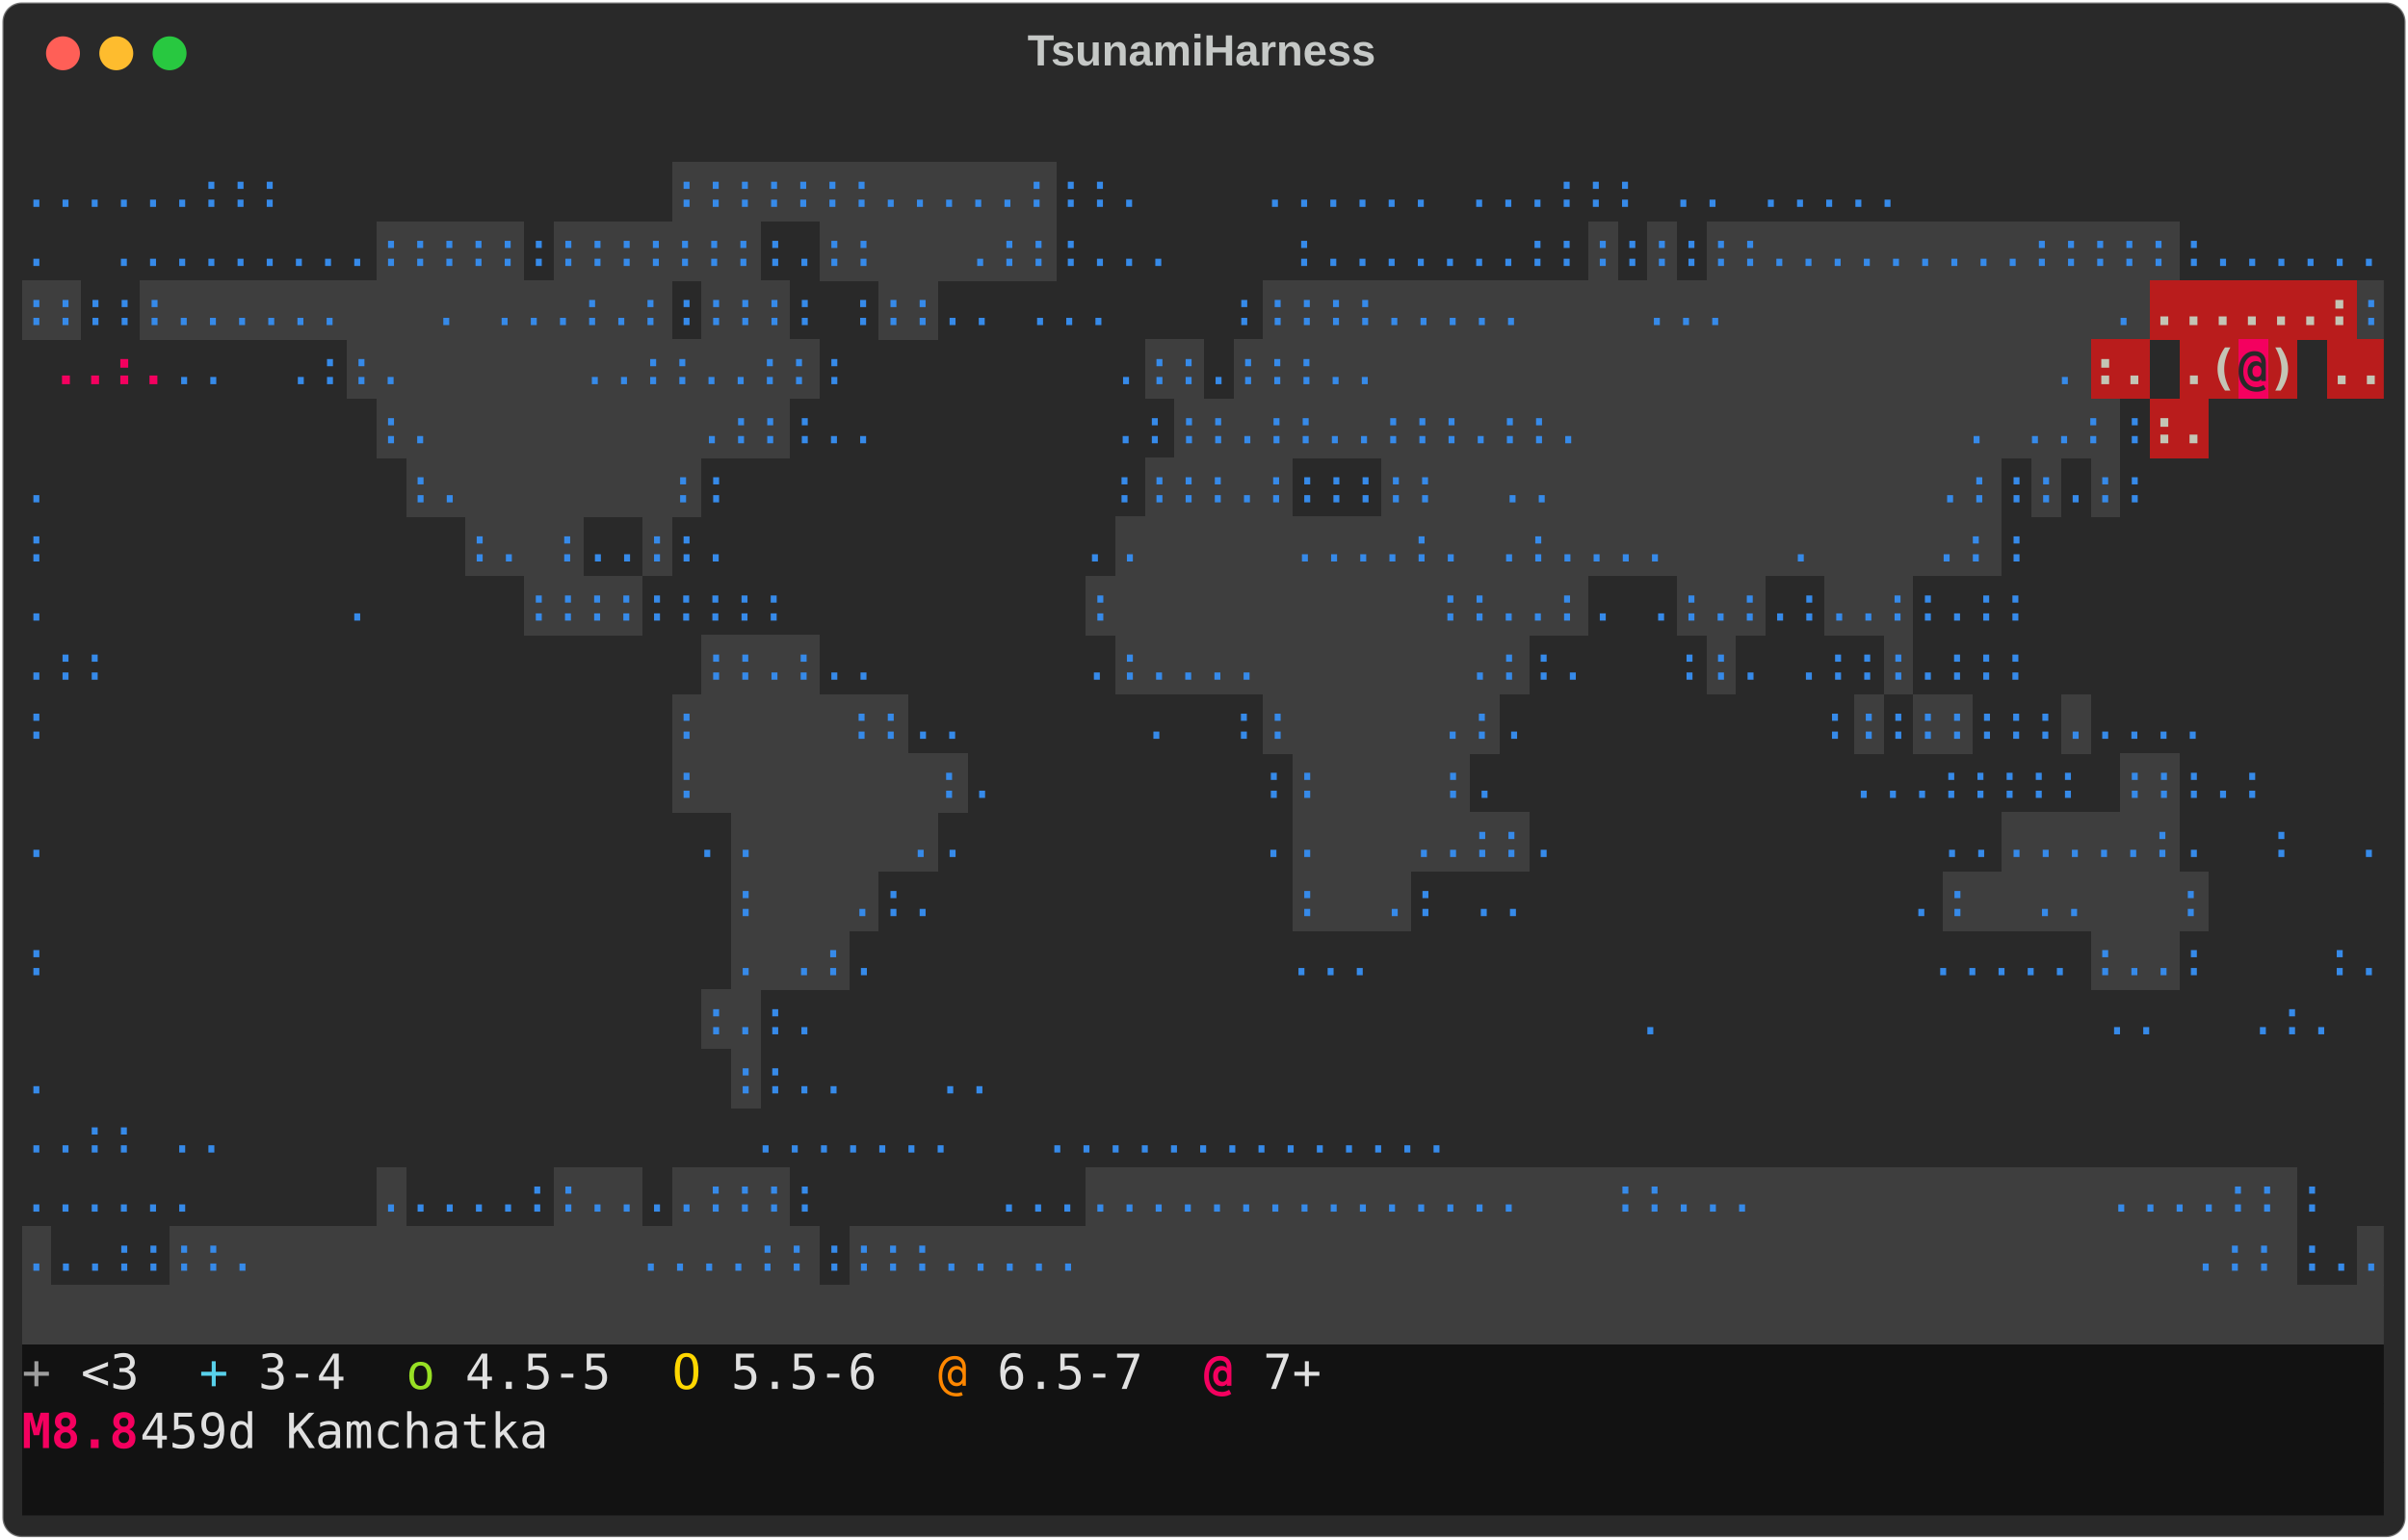
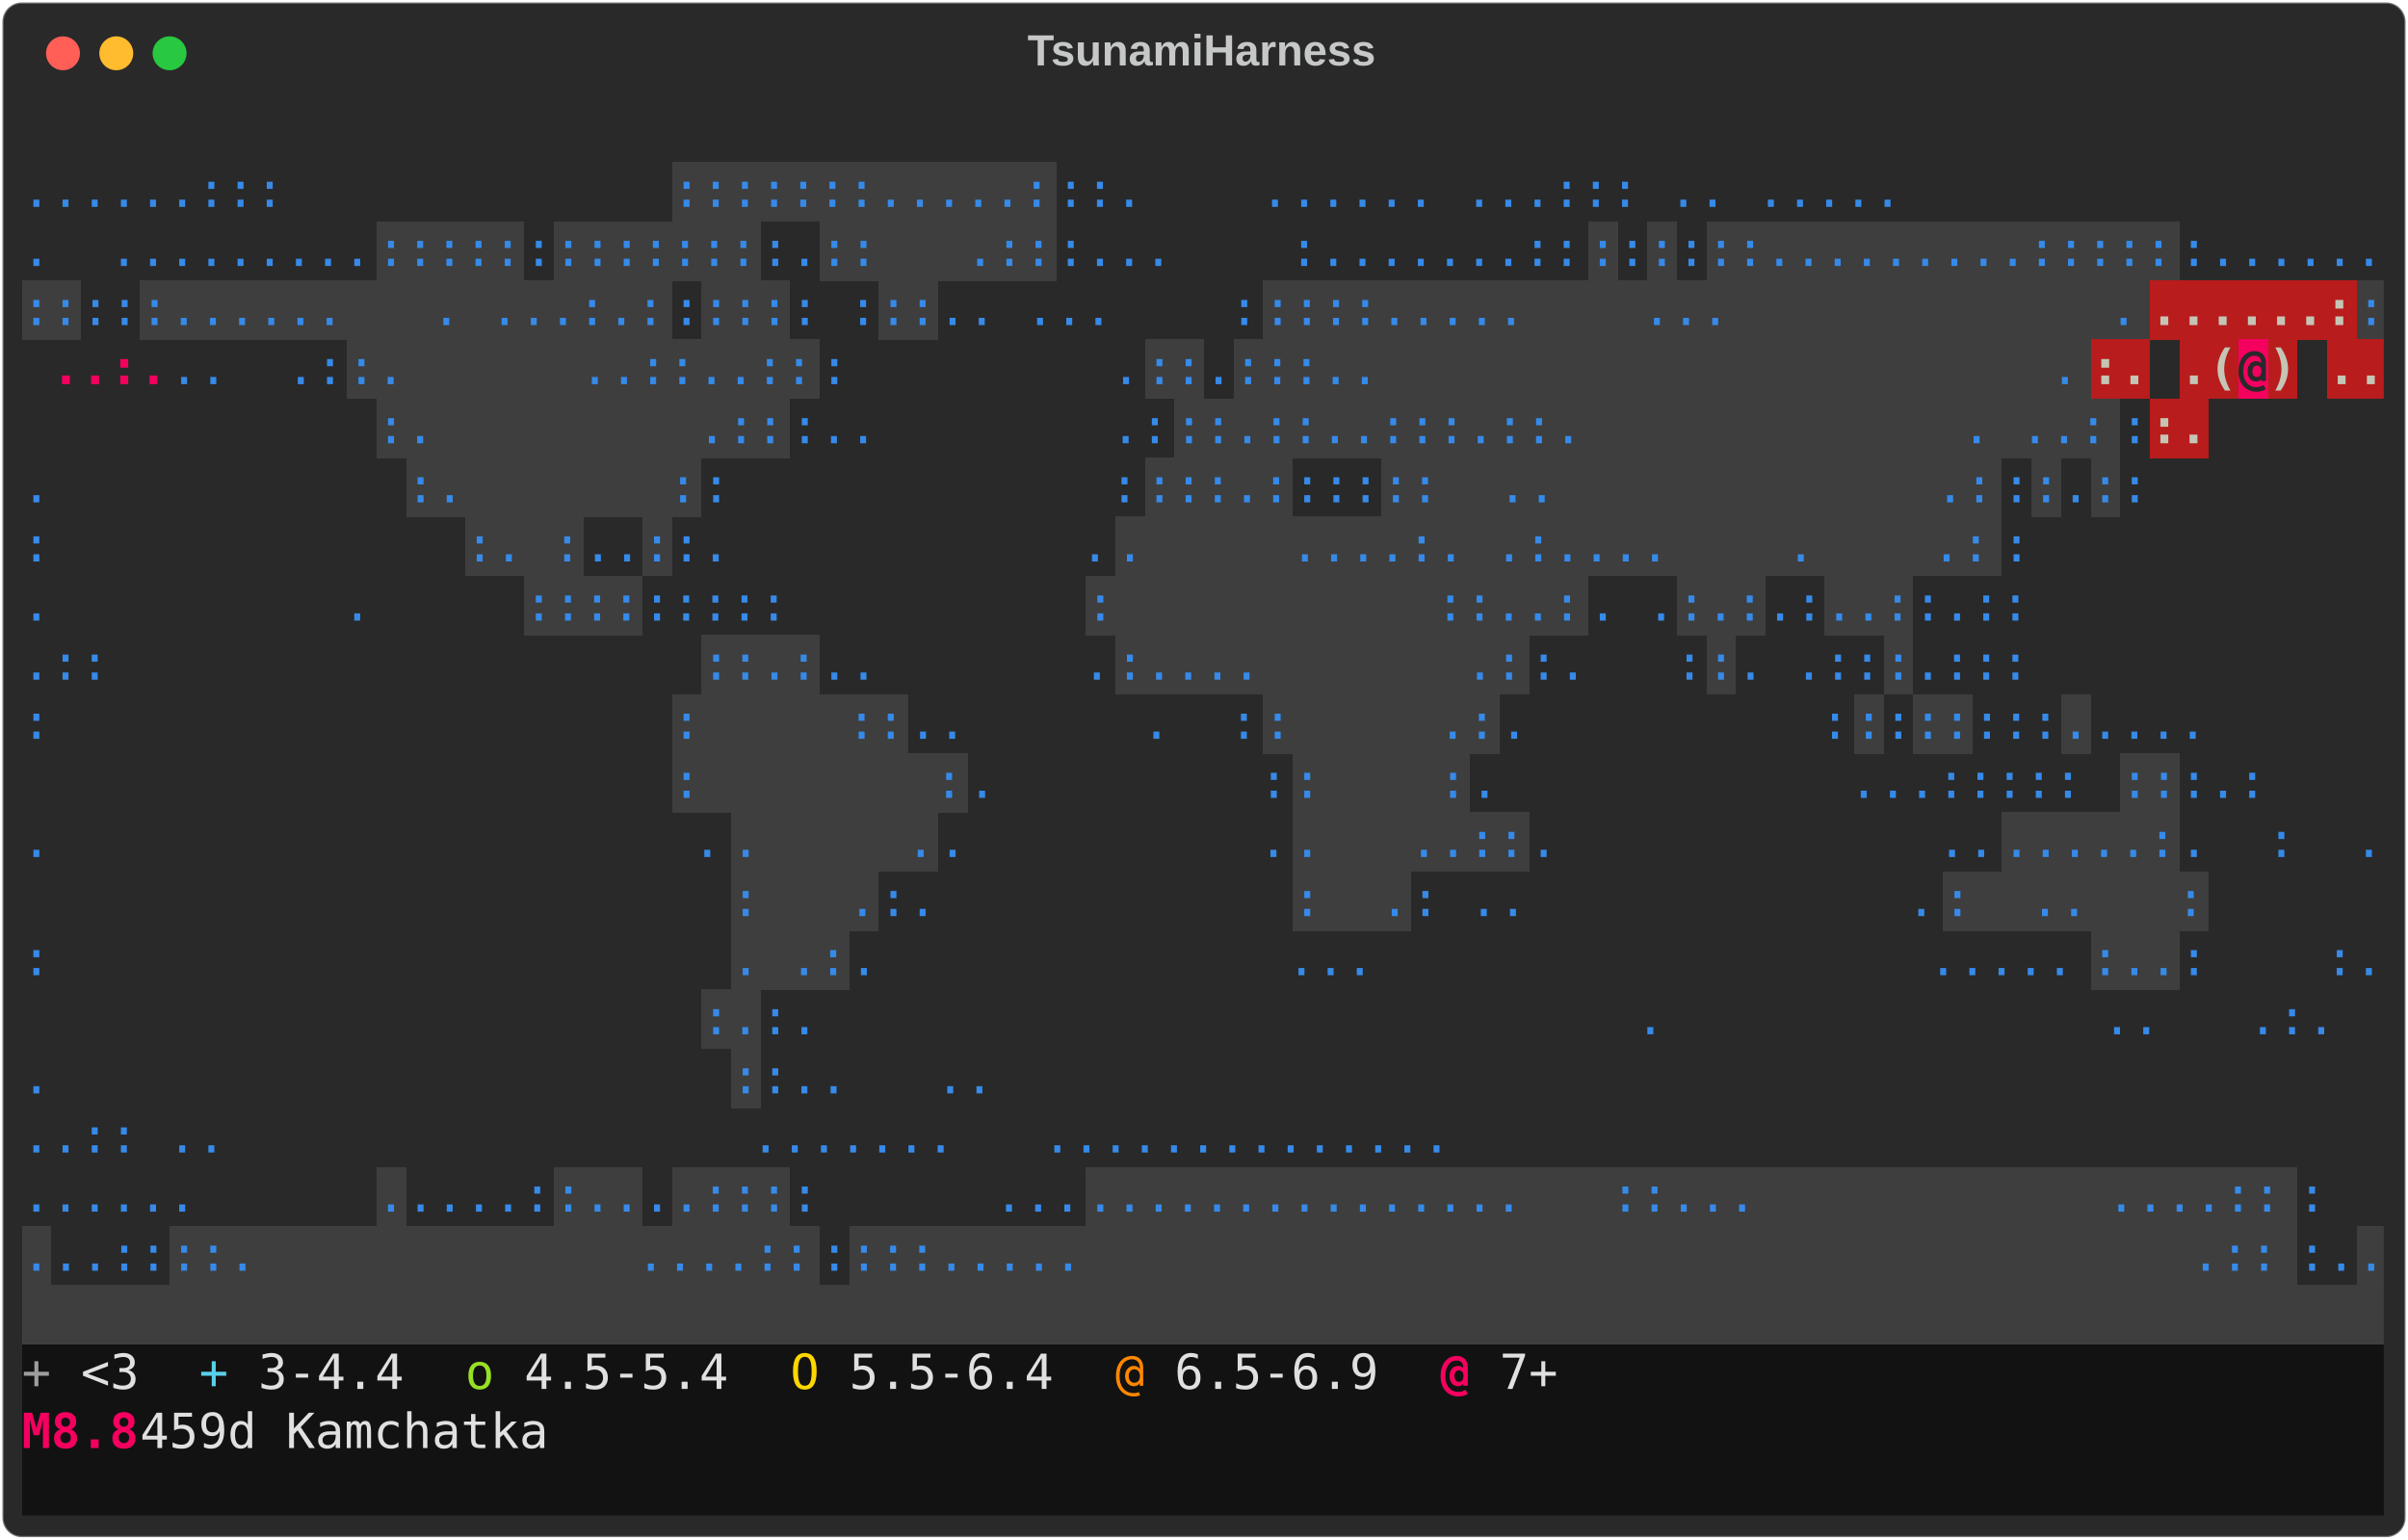
<svg xmlns="http://www.w3.org/2000/svg" class="rich-terminal" viewBox="0 0 994 635.6">
  <style>

    @font-face {
        font-family: "Fira Code";
        src: local("FiraCode-Regular"),
                url("https://cdnjs.cloudflare.com/ajax/libs/firacode/6.2.0/woff2/FiraCode-Regular.woff2") format("woff2"),
                url("https://cdnjs.cloudflare.com/ajax/libs/firacode/6.2.0/woff/FiraCode-Regular.woff") format("woff");
        font-style: normal;
        font-weight: 400;
    }
    @font-face {
        font-family: "Fira Code";
        src: local("FiraCode-Bold"),
                url("https://cdnjs.cloudflare.com/ajax/libs/firacode/6.2.0/woff2/FiraCode-Bold.woff2") format("woff2"),
                url("https://cdnjs.cloudflare.com/ajax/libs/firacode/6.2.0/woff/FiraCode-Bold.woff") format("woff");
        font-style: bold;
        font-weight: 700;
    }

    .terminal-matrix {
        font-family: Fira Code, monospace;
        font-size: 20px;
        line-height: 24.4px;
        font-variant-east-asian: full-width;
    }

    .terminal-title {
        font-size: 18px;
        font-weight: bold;
        font-family: arial;
    }

    .terminal-r1 { fill: #368ae9 }
.terminal-r2 { fill: #c5c8c6 }
.terminal-r3 { fill: #c4c5b5;font-weight: bold }
.terminal-r4 { fill: #f4005f;font-weight: bold }
.terminal-r5 { fill: #292929;font-weight: bold }
.terminal-r6 { fill: #9e9e9e }
.terminal-r7 { fill: #e0e0e0 }
.terminal-r8 { fill: #58d1eb }
.terminal-r9 { fill: #98e024 }
.terminal-r10 { fill: #ffd700 }
.terminal-r11 { fill: #ff8700 }
    </style>
  <defs>
    <clipPath id="terminal-clip-terminal">
      <rect x="0" y="0" width="975.0" height="584.6" />
    </clipPath>
    <clipPath id="terminal-line-0">
      <rect x="0" y="1.5" width="976" height="24.65" />
    </clipPath>
    <clipPath id="terminal-line-1">
      <rect x="0" y="25.9" width="976" height="24.65" />
    </clipPath>
    <clipPath id="terminal-line-2">
      <rect x="0" y="50.3" width="976" height="24.65" />
    </clipPath>
    <clipPath id="terminal-line-3">
      <rect x="0" y="74.7" width="976" height="24.65" />
    </clipPath>
    <clipPath id="terminal-line-4">
      <rect x="0" y="99.1" width="976" height="24.65" />
    </clipPath>
    <clipPath id="terminal-line-5">
      <rect x="0" y="123.5" width="976" height="24.65" />
    </clipPath>
    <clipPath id="terminal-line-6">
      <rect x="0" y="147.9" width="976" height="24.65" />
    </clipPath>
    <clipPath id="terminal-line-7">
      <rect x="0" y="172.3" width="976" height="24.65" />
    </clipPath>
    <clipPath id="terminal-line-8">
      <rect x="0" y="196.7" width="976" height="24.65" />
    </clipPath>
    <clipPath id="terminal-line-9">
      <rect x="0" y="221.1" width="976" height="24.65" />
    </clipPath>
    <clipPath id="terminal-line-10">
      <rect x="0" y="245.5" width="976" height="24.65" />
    </clipPath>
    <clipPath id="terminal-line-11">
      <rect x="0" y="269.9" width="976" height="24.65" />
    </clipPath>
    <clipPath id="terminal-line-12">
      <rect x="0" y="294.3" width="976" height="24.65" />
    </clipPath>
    <clipPath id="terminal-line-13">
      <rect x="0" y="318.7" width="976" height="24.65" />
    </clipPath>
    <clipPath id="terminal-line-14">
      <rect x="0" y="343.1" width="976" height="24.65" />
    </clipPath>
    <clipPath id="terminal-line-15">
      <rect x="0" y="367.5" width="976" height="24.65" />
    </clipPath>
    <clipPath id="terminal-line-16">
      <rect x="0" y="391.9" width="976" height="24.65" />
    </clipPath>
    <clipPath id="terminal-line-17">
      <rect x="0" y="416.3" width="976" height="24.65" />
    </clipPath>
    <clipPath id="terminal-line-18">
      <rect x="0" y="440.7" width="976" height="24.65" />
    </clipPath>
    <clipPath id="terminal-line-19">
      <rect x="0" y="465.1" width="976" height="24.65" />
    </clipPath>
    <clipPath id="terminal-line-20">
      <rect x="0" y="489.5" width="976" height="24.65" />
    </clipPath>
    <clipPath id="terminal-line-21">
      <rect x="0" y="513.9" width="976" height="24.65" />
    </clipPath>
    <clipPath id="terminal-line-22">
      <rect x="0" y="538.3" width="976" height="24.65" />
    </clipPath>
  </defs>
  <rect fill="#292929" stroke="rgba(255,255,255,0.35)" stroke-width="1" x="1" y="1" width="992" height="633.6" rx="8" />
  <text class="terminal-title" fill="#c5c8c6" text-anchor="middle" x="496" y="27">TsunamiHarness</text>
  <g transform="translate(26,22)">
    <circle cx="0" cy="0" r="7" fill="#ff5f57" />
    <circle cx="22" cy="0" r="7" fill="#febc2e" />
    <circle cx="44" cy="0" r="7" fill="#28c840" />
  </g>
  <g transform="translate(9, 41)" clip-path="url(#terminal-clip-terminal)">
    <rect fill="#3e3e3e" x="268.4" y="25.9" width="158.6" height="24.65" shape-rendering="crispEdges" />
    <rect fill="#3e3e3e" x="146.4" y="50.3" width="61" height="24.65" shape-rendering="crispEdges" />
    <rect fill="#3e3e3e" x="219.6" y="50.3" width="85.4" height="24.65" shape-rendering="crispEdges" />
    <rect fill="#3e3e3e" x="329.4" y="50.3" width="97.6" height="24.65" shape-rendering="crispEdges" />
    <rect fill="#3e3e3e" x="646.6" y="50.3" width="12.2" height="24.65" shape-rendering="crispEdges" />
    <rect fill="#3e3e3e" x="671" y="50.3" width="12.2" height="24.65" shape-rendering="crispEdges" />
    <rect fill="#3e3e3e" x="695.4" y="50.3" width="195.2" height="24.65" shape-rendering="crispEdges" />
    <rect fill="#3e3e3e" x="0" y="74.7" width="24.4" height="24.65" shape-rendering="crispEdges" />
    <rect fill="#3e3e3e" x="48.8" y="74.7" width="219.6" height="24.65" shape-rendering="crispEdges" />
    <rect fill="#3e3e3e" x="280.6" y="74.7" width="36.6" height="24.65" shape-rendering="crispEdges" />
    <rect fill="#3e3e3e" x="353.8" y="74.7" width="24.4" height="24.65" shape-rendering="crispEdges" />
    <rect fill="#3e3e3e" x="512.4" y="74.7" width="366" height="24.65" shape-rendering="crispEdges" />
    <rect fill="#b91c1c" x="878.4" y="74.7" width="85.4" height="24.65" shape-rendering="crispEdges" />
    <rect fill="#3e3e3e" x="963.8" y="74.7" width="12.2" height="24.65" shape-rendering="crispEdges" />
    <rect fill="#3e3e3e" x="134.2" y="99.1" width="195.2" height="24.65" shape-rendering="crispEdges" />
    <rect fill="#3e3e3e" x="463.6" y="99.1" width="24.4" height="24.65" shape-rendering="crispEdges" />
    <rect fill="#3e3e3e" x="500.2" y="99.1" width="353.8" height="24.65" shape-rendering="crispEdges" />
    <rect fill="#b91c1c" x="854" y="99.1" width="24.4" height="24.65" shape-rendering="crispEdges" />
    <rect fill="#b91c1c" x="890.6" y="99.1" width="24.4" height="24.65" shape-rendering="crispEdges" />
    <rect fill="#f4005f" x="915" y="99.1" width="12.2" height="24.65" shape-rendering="crispEdges" />
    <rect fill="#b91c1c" x="927.2" y="99.1" width="12.2" height="24.65" shape-rendering="crispEdges" />
    <rect fill="#b91c1c" x="951.6" y="99.1" width="24.4" height="24.65" shape-rendering="crispEdges" />
    <rect fill="#3e3e3e" x="146.4" y="123.5" width="170.8" height="24.65" shape-rendering="crispEdges" />
    <rect fill="#3e3e3e" x="475.8" y="123.5" width="390.4" height="24.65" shape-rendering="crispEdges" />
    <rect fill="#b91c1c" x="878.4" y="123.5" width="24.4" height="24.65" shape-rendering="crispEdges" />
    <rect fill="#3e3e3e" x="158.6" y="147.9" width="122" height="24.65" shape-rendering="crispEdges" />
    <rect fill="#3e3e3e" x="463.6" y="147.9" width="61" height="24.65" shape-rendering="crispEdges" />
    <rect fill="#3e3e3e" x="561.2" y="147.9" width="256.2" height="24.65" shape-rendering="crispEdges" />
    <rect fill="#3e3e3e" x="829.6" y="147.9" width="12.2" height="24.65" shape-rendering="crispEdges" />
    <rect fill="#3e3e3e" x="854" y="147.9" width="12.2" height="24.65" shape-rendering="crispEdges" />
    <rect fill="#3e3e3e" x="183" y="172.3" width="48.8" height="24.65" shape-rendering="crispEdges" />
    <rect fill="#3e3e3e" x="256.2" y="172.3" width="12.2" height="24.65" shape-rendering="crispEdges" />
    <rect fill="#3e3e3e" x="451.4" y="172.3" width="366" height="24.65" shape-rendering="crispEdges" />
    <rect fill="#3e3e3e" x="207.4" y="196.7" width="48.8" height="24.65" shape-rendering="crispEdges" />
    <rect fill="#3e3e3e" x="439.2" y="196.7" width="207.4" height="24.65" shape-rendering="crispEdges" />
    <rect fill="#3e3e3e" x="683.2" y="196.7" width="36.6" height="24.65" shape-rendering="crispEdges" />
    <rect fill="#3e3e3e" x="744.2" y="196.7" width="36.6" height="24.65" shape-rendering="crispEdges" />
    <rect fill="#3e3e3e" x="280.6" y="221.1" width="48.8" height="24.65" shape-rendering="crispEdges" />
    <rect fill="#3e3e3e" x="451.4" y="221.1" width="170.8" height="24.65" shape-rendering="crispEdges" />
    <rect fill="#3e3e3e" x="695.4" y="221.1" width="12.2" height="24.65" shape-rendering="crispEdges" />
    <rect fill="#3e3e3e" x="768.6" y="221.1" width="12.2" height="24.65" shape-rendering="crispEdges" />
    <rect fill="#3e3e3e" x="268.4" y="245.5" width="97.6" height="24.65" shape-rendering="crispEdges" />
    <rect fill="#3e3e3e" x="512.4" y="245.5" width="97.6" height="24.65" shape-rendering="crispEdges" />
    <rect fill="#3e3e3e" x="756.4" y="245.5" width="12.2" height="24.65" shape-rendering="crispEdges" />
    <rect fill="#3e3e3e" x="780.8" y="245.5" width="24.4" height="24.65" shape-rendering="crispEdges" />
    <rect fill="#3e3e3e" x="841.8" y="245.5" width="12.2" height="24.65" shape-rendering="crispEdges" />
    <rect fill="#3e3e3e" x="268.4" y="269.9" width="122" height="24.65" shape-rendering="crispEdges" />
    <rect fill="#3e3e3e" x="524.6" y="269.9" width="73.2" height="24.65" shape-rendering="crispEdges" />
    <rect fill="#3e3e3e" x="866.2" y="269.9" width="24.4" height="24.65" shape-rendering="crispEdges" />
    <rect fill="#3e3e3e" x="292.8" y="294.3" width="85.4" height="24.65" shape-rendering="crispEdges" />
    <rect fill="#3e3e3e" x="524.6" y="294.3" width="97.6" height="24.65" shape-rendering="crispEdges" />
    <rect fill="#3e3e3e" x="817.4" y="294.3" width="73.2" height="24.65" shape-rendering="crispEdges" />
    <rect fill="#3e3e3e" x="292.8" y="318.7" width="61" height="24.65" shape-rendering="crispEdges" />
    <rect fill="#3e3e3e" x="524.6" y="318.7" width="48.8" height="24.65" shape-rendering="crispEdges" />
    <rect fill="#3e3e3e" x="793" y="318.7" width="109.8" height="24.65" shape-rendering="crispEdges" />
    <rect fill="#3e3e3e" x="292.8" y="343.1" width="48.8" height="24.65" shape-rendering="crispEdges" />
    <rect fill="#3e3e3e" x="854" y="343.1" width="36.6" height="24.65" shape-rendering="crispEdges" />
    <rect fill="#3e3e3e" x="280.6" y="367.5" width="24.4" height="24.65" shape-rendering="crispEdges" />
    <rect fill="#3e3e3e" x="292.8" y="391.9" width="12.2" height="24.65" shape-rendering="crispEdges" />
    <rect fill="#3e3e3e" x="146.4" y="440.7" width="12.2" height="24.65" shape-rendering="crispEdges" />
    <rect fill="#3e3e3e" x="219.6" y="440.7" width="36.6" height="24.65" shape-rendering="crispEdges" />
    <rect fill="#3e3e3e" x="268.4" y="440.7" width="48.8" height="24.65" shape-rendering="crispEdges" />
    <rect fill="#3e3e3e" x="439.2" y="440.7" width="500.2" height="24.65" shape-rendering="crispEdges" />
    <rect fill="#3e3e3e" x="0" y="465.1" width="12.2" height="24.65" shape-rendering="crispEdges" />
    <rect fill="#3e3e3e" x="61" y="465.1" width="268.4" height="24.65" shape-rendering="crispEdges" />
    <rect fill="#3e3e3e" x="341.6" y="465.1" width="597.8" height="24.65" shape-rendering="crispEdges" />
    <rect fill="#3e3e3e" x="963.8" y="465.1" width="12.2" height="24.65" shape-rendering="crispEdges" />
    <rect fill="#3e3e3e" x="0" y="489.5" width="976" height="24.65" shape-rendering="crispEdges" />
    <rect fill="#121212" x="0" y="513.9" width="24.4" height="24.65" shape-rendering="crispEdges" />
    <rect fill="#121212" x="24.4" y="513.9" width="48.8" height="24.65" shape-rendering="crispEdges" />
    <rect fill="#121212" x="73.2" y="513.9" width="24.4" height="24.65" shape-rendering="crispEdges" />
-     <rect fill="#121212" x="97.6" y="513.9" width="61" height="24.65" shape-rendering="crispEdges" />
-     <rect fill="#121212" x="158.6" y="513.9" width="24.4" height="24.65" shape-rendering="crispEdges" />
-     <rect fill="#121212" x="183" y="513.9" width="85.4" height="24.65" shape-rendering="crispEdges" />
-     <rect fill="#121212" x="268.4" y="513.9" width="24.4" height="24.65" shape-rendering="crispEdges" />
-     <rect fill="#121212" x="292.8" y="513.9" width="85.4" height="24.65" shape-rendering="crispEdges" />
-     <rect fill="#121212" x="378.2" y="513.9" width="24.4" height="24.65" shape-rendering="crispEdges" />
-     <rect fill="#121212" x="402.6" y="513.9" width="85.4" height="24.65" shape-rendering="crispEdges" />
-     <rect fill="#121212" x="488" y="513.9" width="24.4" height="24.65" shape-rendering="crispEdges" />
-     <rect fill="#121212" x="512.4" y="513.9" width="463.6" height="24.65" shape-rendering="crispEdges" />
+     <rect fill="#121212" x="97.6" y="513.9" width="85.4" height="24.65" shape-rendering="crispEdges" />
+     <rect fill="#121212" x="183" y="513.9" width="24.4" height="24.65" shape-rendering="crispEdges" />
+     <rect fill="#121212" x="207.4" y="513.9" width="109.8" height="24.65" shape-rendering="crispEdges" />
+     <rect fill="#121212" x="317.2" y="513.9" width="24.4" height="24.65" shape-rendering="crispEdges" />
+     <rect fill="#121212" x="341.6" y="513.9" width="109.8" height="24.65" shape-rendering="crispEdges" />
+     <rect fill="#121212" x="451.4" y="513.9" width="24.4" height="24.65" shape-rendering="crispEdges" />
+     <rect fill="#121212" x="475.8" y="513.9" width="109.8" height="24.65" shape-rendering="crispEdges" />
+     <rect fill="#121212" x="585.6" y="513.9" width="24.4" height="24.65" shape-rendering="crispEdges" />
+     <rect fill="#121212" x="610" y="513.9" width="366" height="24.65" shape-rendering="crispEdges" />
    <rect fill="#121212" x="0" y="538.3" width="48.8" height="24.65" shape-rendering="crispEdges" />
    <rect fill="#121212" x="48.8" y="538.3" width="927.2" height="24.65" shape-rendering="crispEdges" />
    <rect fill="#121212" x="0" y="562.7" width="976" height="24.65" shape-rendering="crispEdges" />
    <g class="terminal-matrix">
      <text class="terminal-r2" x="976" y="20" textLength="12.2" clip-path="url(#terminal-line-0)">
</text>
      <text class="terminal-r1" x="0" y="44.4" textLength="268.4" clip-path="url(#terminal-line-1)">             ......:::</text>
      <text class="terminal-r1" x="268.4" y="44.4" textLength="158.6" clip-path="url(#terminal-line-1)">:::::::.....:</text>
      <text class="terminal-r1" x="427" y="44.4" textLength="549" clip-path="url(#terminal-line-1)">::.    ...... ...::: .. .....                </text>
      <text class="terminal-r2" x="976" y="44.4" textLength="12.2" clip-path="url(#terminal-line-1)">
</text>
      <text class="terminal-r1" x="0" y="68.8" textLength="146.4" clip-path="url(#terminal-line-2)">.  .........</text>
      <text class="terminal-r1" x="146.4" y="68.8" textLength="61" clip-path="url(#terminal-line-2)">:::::</text>
      <text class="terminal-r1" x="207.4" y="68.8" textLength="12.2" clip-path="url(#terminal-line-2)">:</text>
      <text class="terminal-r1" x="219.6" y="68.8" textLength="85.4" clip-path="url(#terminal-line-2)">:::::::</text>
      <text class="terminal-r1" x="305" y="68.8" textLength="24.4" clip-path="url(#terminal-line-2)">:.</text>
      <text class="terminal-r1" x="329.4" y="68.8" textLength="97.6" clip-path="url(#terminal-line-2)">::   .::</text>
      <text class="terminal-r1" x="427" y="68.8" textLength="219.6" clip-path="url(#terminal-line-2)">:...    :.......::</text>
      <text class="terminal-r1" x="646.6" y="68.8" textLength="12.2" clip-path="url(#terminal-line-2)">:</text>
      <text class="terminal-r1" x="658.8" y="68.8" textLength="12.2" clip-path="url(#terminal-line-2)">:</text>
      <text class="terminal-r1" x="671" y="68.8" textLength="12.2" clip-path="url(#terminal-line-2)">:</text>
      <text class="terminal-r1" x="683.2" y="68.8" textLength="12.2" clip-path="url(#terminal-line-2)">:</text>
      <text class="terminal-r1" x="695.4" y="68.8" textLength="195.2" clip-path="url(#terminal-line-2)">::.........:::::</text>
      <text class="terminal-r1" x="890.6" y="68.8" textLength="85.4" clip-path="url(#terminal-line-2)">:......</text>
      <text class="terminal-r2" x="976" y="68.8" textLength="12.2" clip-path="url(#terminal-line-2)">
</text>
      <text class="terminal-r1" x="0" y="93.2" textLength="24.4" clip-path="url(#terminal-line-3)">::</text>
      <text class="terminal-r1" x="24.4" y="93.2" textLength="24.4" clip-path="url(#terminal-line-3)">::</text>
      <text class="terminal-r1" x="48.8" y="93.2" textLength="219.6" clip-path="url(#terminal-line-3)">:......   . ...:.:</text>
      <text class="terminal-r1" x="268.4" y="93.2" textLength="12.2" clip-path="url(#terminal-line-3)">:</text>
      <text class="terminal-r1" x="280.6" y="93.2" textLength="36.6" clip-path="url(#terminal-line-3)">:::</text>
      <text class="terminal-r1" x="317.2" y="93.2" textLength="36.6" clip-path="url(#terminal-line-3)">: :</text>
      <text class="terminal-r1" x="353.8" y="93.2" textLength="24.4" clip-path="url(#terminal-line-3)">::</text>
      <text class="terminal-r1" x="378.2" y="93.2" textLength="134.2" clip-path="url(#terminal-line-3)">.. ...    :</text>
      <text class="terminal-r1" x="512.4" y="93.2" textLength="366" clip-path="url(#terminal-line-3)">::::.....    ...             .</text>
      <text class="terminal-r3" x="878.4" y="93.2" textLength="85.4" clip-path="url(#terminal-line-3)">......:</text>
      <text class="terminal-r1" x="963.8" y="93.2" textLength="12.2" clip-path="url(#terminal-line-3)">:</text>
      <text class="terminal-r2" x="976" y="93.2" textLength="12.2" clip-path="url(#terminal-line-3)">
</text>
      <text class="terminal-r4" x="12.2" y="117.6" textLength="48.8" clip-path="url(#terminal-line-4)">..:.</text>
      <text class="terminal-r1" x="61" y="117.6" textLength="73.2" clip-path="url(#terminal-line-4)">..  .:</text>
      <text class="terminal-r1" x="134.2" y="117.6" textLength="195.2" clip-path="url(#terminal-line-4)">:.      ..::..::</text>
      <text class="terminal-r1" x="329.4" y="117.6" textLength="134.2" clip-path="url(#terminal-line-4)">:         .</text>
      <text class="terminal-r1" x="463.6" y="117.6" textLength="24.4" clip-path="url(#terminal-line-4)">::</text>
      <text class="terminal-r1" x="488" y="117.6" textLength="12.2" clip-path="url(#terminal-line-4)">.</text>
      <text class="terminal-r1" x="500.2" y="117.6" textLength="353.8" clip-path="url(#terminal-line-4)">:::..                       .</text>
      <text class="terminal-r3" x="854" y="117.6" textLength="24.4" clip-path="url(#terminal-line-4)">:.</text>
      <text class="terminal-r3" x="890.6" y="117.6" textLength="24.4" clip-path="url(#terminal-line-4)">.(</text>
      <text class="terminal-r5" x="915" y="117.6" textLength="12.2" clip-path="url(#terminal-line-4)">@</text>
      <text class="terminal-r3" x="927.2" y="117.6" textLength="12.2" clip-path="url(#terminal-line-4)">)</text>
      <text class="terminal-r3" x="951.6" y="117.6" textLength="24.4" clip-path="url(#terminal-line-4)">..</text>
      <text class="terminal-r2" x="976" y="117.6" textLength="12.2" clip-path="url(#terminal-line-4)">
</text>
      <text class="terminal-r1" x="146.4" y="142" textLength="170.8" clip-path="url(#terminal-line-5)">:.         .::</text>
      <text class="terminal-r1" x="317.2" y="142" textLength="158.6" clip-path="url(#terminal-line-5)">:..        .:</text>
      <text class="terminal-r1" x="475.8" y="142" textLength="390.4" clip-path="url(#terminal-line-5)">::.::..:::.::.             . ..:</text>
      <text class="terminal-r1" x="866.2" y="142" textLength="12.2" clip-path="url(#terminal-line-5)">:</text>
      <text class="terminal-r3" x="878.4" y="142" textLength="24.4" clip-path="url(#terminal-line-5)">:.</text>
      <text class="terminal-r2" x="976" y="142" textLength="12.2" clip-path="url(#terminal-line-5)">
</text>
      <text class="terminal-r1" x="0" y="166.4" textLength="158.6" clip-path="url(#terminal-line-6)">            .</text>
      <text class="terminal-r1" x="158.6" y="166.4" textLength="122" clip-path="url(#terminal-line-6)">:.       :</text>
      <text class="terminal-r1" x="280.6" y="166.4" textLength="183" clip-path="url(#terminal-line-6)">:             :</text>
      <text class="terminal-r1" x="463.6" y="166.4" textLength="61" clip-path="url(#terminal-line-6)">:::.:</text>
      <text class="terminal-r1" x="524.6" y="166.4" textLength="36.6" clip-path="url(#terminal-line-6)">:::</text>
      <text class="terminal-r1" x="561.2" y="166.4" textLength="256.2" clip-path="url(#terminal-line-6)">::  ..             .:</text>
      <text class="terminal-r1" x="817.4" y="166.4" textLength="12.2" clip-path="url(#terminal-line-6)">:</text>
      <text class="terminal-r1" x="829.6" y="166.4" textLength="12.2" clip-path="url(#terminal-line-6)">:</text>
      <text class="terminal-r1" x="841.8" y="166.4" textLength="12.2" clip-path="url(#terminal-line-6)">.</text>
      <text class="terminal-r1" x="854" y="166.4" textLength="12.2" clip-path="url(#terminal-line-6)">:</text>
      <text class="terminal-r1" x="866.2" y="166.4" textLength="109.8" clip-path="url(#terminal-line-6)">:        </text>
      <text class="terminal-r2" x="976" y="166.4" textLength="12.2" clip-path="url(#terminal-line-6)">
</text>
      <text class="terminal-r1" x="0" y="190.8" textLength="183" clip-path="url(#terminal-line-7)">              :</text>
      <text class="terminal-r1" x="183" y="190.8" textLength="48.8" clip-path="url(#terminal-line-7)">:. :</text>
      <text class="terminal-r1" x="231.8" y="190.8" textLength="24.4" clip-path="url(#terminal-line-7)">..</text>
      <text class="terminal-r1" x="256.2" y="190.8" textLength="12.2" clip-path="url(#terminal-line-7)">:</text>
      <text class="terminal-r1" x="268.4" y="190.8" textLength="183" clip-path="url(#terminal-line-7)">:.            .</text>
      <text class="terminal-r1" x="451.4" y="190.8" textLength="366" clip-path="url(#terminal-line-7)">.     ....:. .:....    .    .:</text>
      <text class="terminal-r1" x="817.4" y="190.8" textLength="158.6" clip-path="url(#terminal-line-7)"> :           </text>
      <text class="terminal-r2" x="976" y="190.8" textLength="12.2" clip-path="url(#terminal-line-7)">
</text>
      <text class="terminal-r1" x="0" y="215.2" textLength="207.4" clip-path="url(#terminal-line-8)">     .          .</text>
      <text class="terminal-r1" x="207.4" y="215.2" textLength="48.8" clip-path="url(#terminal-line-8)">::::</text>
      <text class="terminal-r1" x="256.2" y="215.2" textLength="183" clip-path="url(#terminal-line-8)">:::::          </text>
      <text class="terminal-r1" x="439.2" y="215.2" textLength="207.4" clip-path="url(#terminal-line-8)">:           ::..:</text>
      <text class="terminal-r1" x="646.6" y="215.2" textLength="36.6" clip-path="url(#terminal-line-8)">. .</text>
      <text class="terminal-r1" x="683.2" y="215.2" textLength="36.6" clip-path="url(#terminal-line-8)">:.:</text>
      <text class="terminal-r1" x="719.8" y="215.2" textLength="24.4" clip-path="url(#terminal-line-8)">.:</text>
      <text class="terminal-r1" x="744.2" y="215.2" textLength="36.6" clip-path="url(#terminal-line-8)">..:</text>
      <text class="terminal-r1" x="780.8" y="215.2" textLength="195.2" clip-path="url(#terminal-line-8)">:.::            </text>
      <text class="terminal-r2" x="976" y="215.2" textLength="12.2" clip-path="url(#terminal-line-8)">
</text>
      <text class="terminal-r1" x="0" y="239.6" textLength="280.6" clip-path="url(#terminal-line-9)">                    .::</text>
      <text class="terminal-r1" x="280.6" y="239.6" textLength="48.8" clip-path="url(#terminal-line-9)">::.:</text>
      <text class="terminal-r1" x="329.4" y="239.6" textLength="122" clip-path="url(#terminal-line-9)">..       .</text>
      <text class="terminal-r1" x="451.4" y="239.6" textLength="170.8" clip-path="url(#terminal-line-9)">:....       .:</text>
      <text class="terminal-r1" x="622.2" y="239.6" textLength="73.2" clip-path="url(#terminal-line-9)">:.   :</text>
      <text class="terminal-r1" x="695.4" y="239.6" textLength="12.2" clip-path="url(#terminal-line-9)">:</text>
      <text class="terminal-r1" x="707.6" y="239.6" textLength="61" clip-path="url(#terminal-line-9)">. .::</text>
      <text class="terminal-r1" x="768.6" y="239.6" textLength="12.2" clip-path="url(#terminal-line-9)">:</text>
      <text class="terminal-r1" x="780.8" y="239.6" textLength="195.2" clip-path="url(#terminal-line-9)">.:::            </text>
      <text class="terminal-r2" x="976" y="239.6" textLength="12.2" clip-path="url(#terminal-line-9)">
</text>
      <text class="terminal-r1" x="0" y="264" textLength="268.4" clip-path="url(#terminal-line-10)">                   :  </text>
      <text class="terminal-r1" x="268.4" y="264" textLength="97.6" clip-path="url(#terminal-line-10)">:     ::</text>
      <text class="terminal-r1" x="366" y="264" textLength="146.4" clip-path="url(#terminal-line-10)">..      .  :</text>
      <text class="terminal-r1" x="512.4" y="264" textLength="97.6" clip-path="url(#terminal-line-10)">:     .:</text>
      <text class="terminal-r1" x="610" y="264" textLength="146.4" clip-path="url(#terminal-line-10)">.          :</text>
      <text class="terminal-r1" x="756.4" y="264" textLength="12.2" clip-path="url(#terminal-line-10)">:</text>
      <text class="terminal-r1" x="768.6" y="264" textLength="12.2" clip-path="url(#terminal-line-10)">:</text>
      <text class="terminal-r1" x="780.8" y="264" textLength="24.4" clip-path="url(#terminal-line-10)">::</text>
      <text class="terminal-r1" x="805.2" y="264" textLength="36.6" clip-path="url(#terminal-line-10)">:::</text>
      <text class="terminal-r1" x="841.8" y="264" textLength="12.2" clip-path="url(#terminal-line-10)">.</text>
      <text class="terminal-r1" x="854" y="264" textLength="122" clip-path="url(#terminal-line-10)">....      </text>
      <text class="terminal-r2" x="976" y="264" textLength="12.2" clip-path="url(#terminal-line-10)">
</text>
      <text class="terminal-r1" x="268.4" y="288.4" textLength="122" clip-path="url(#terminal-line-11)">:        :</text>
      <text class="terminal-r1" x="390.4" y="288.4" textLength="134.2" clip-path="url(#terminal-line-11)">.         :</text>
      <text class="terminal-r1" x="524.6" y="288.4" textLength="73.2" clip-path="url(#terminal-line-11)">:    :</text>
      <text class="terminal-r1" x="597.8" y="288.4" textLength="268.4" clip-path="url(#terminal-line-11)"> .            ...:::::</text>
      <text class="terminal-r1" x="866.2" y="288.4" textLength="24.4" clip-path="url(#terminal-line-11)">::</text>
      <text class="terminal-r1" x="890.6" y="288.4" textLength="85.4" clip-path="url(#terminal-line-11)">:.:    </text>
      <text class="terminal-r2" x="976" y="288.4" textLength="12.2" clip-path="url(#terminal-line-11)">
</text>
      <text class="terminal-r1" x="0" y="312.8" textLength="292.8" clip-path="url(#terminal-line-12)">.                      .</text>
      <text class="terminal-r1" x="292.8" y="312.8" textLength="85.4" clip-path="url(#terminal-line-12)">.     .</text>
      <text class="terminal-r1" x="378.2" y="312.8" textLength="146.4" clip-path="url(#terminal-line-12)">.          .</text>
      <text class="terminal-r1" x="524.6" y="312.8" textLength="97.6" clip-path="url(#terminal-line-12)">.   ..::</text>
      <text class="terminal-r1" x="622.2" y="312.8" textLength="195.2" clip-path="url(#terminal-line-12)">.             ..</text>
      <text class="terminal-r1" x="817.4" y="312.8" textLength="73.2" clip-path="url(#terminal-line-12)">.....:</text>
      <text class="terminal-r1" x="890.6" y="312.8" textLength="85.4" clip-path="url(#terminal-line-12)">.  :  .</text>
      <text class="terminal-r2" x="976" y="312.8" textLength="12.2" clip-path="url(#terminal-line-12)">
</text>
      <text class="terminal-r1" x="292.8" y="337.2" textLength="61" clip-path="url(#terminal-line-13)">:   .</text>
      <text class="terminal-r1" x="353.8" y="337.2" textLength="170.8" clip-path="url(#terminal-line-13)">:.            </text>
      <text class="terminal-r1" x="524.6" y="337.2" textLength="48.8" clip-path="url(#terminal-line-13)">:  .</text>
      <text class="terminal-r1" x="573.4" y="337.2" textLength="219.6" clip-path="url(#terminal-line-13)">: ..             .</text>
      <text class="terminal-r1" x="793" y="337.2" textLength="109.8" clip-path="url(#terminal-line-13)">:  ..   :</text>
      <text class="terminal-r2" x="976" y="337.2" textLength="12.2" clip-path="url(#terminal-line-13)">
</text>
      <text class="terminal-r1" x="0" y="361.6" textLength="292.8" clip-path="url(#terminal-line-14)">                       :</text>
      <text class="terminal-r1" x="292.8" y="361.6" textLength="48.8" clip-path="url(#terminal-line-14)">. .:</text>
      <text class="terminal-r1" x="341.6" y="361.6" textLength="512.4" clip-path="url(#terminal-line-14)">.              ...                   .....</text>
      <text class="terminal-r1" x="854" y="361.6" textLength="36.6" clip-path="url(#terminal-line-14)">:..</text>
      <text class="terminal-r1" x="890.6" y="361.6" textLength="85.4" clip-path="url(#terminal-line-14)">:    :.</text>
      <text class="terminal-r2" x="976" y="361.6" textLength="12.2" clip-path="url(#terminal-line-14)">
</text>
      <text class="terminal-r1" x="280.6" y="386" textLength="24.4" clip-path="url(#terminal-line-15)">:.</text>
      <text class="terminal-r1" x="305" y="386" textLength="671" clip-path="url(#terminal-line-15)">:.                            .               ..   .:. </text>
      <text class="terminal-r2" x="976" y="386" textLength="12.2" clip-path="url(#terminal-line-15)">
</text>
      <text class="terminal-r1" x="0" y="410.4" textLength="292.8" clip-path="url(#terminal-line-16)">                       .</text>
      <text class="terminal-r1" x="292.8" y="410.4" textLength="12.2" clip-path="url(#terminal-line-16)">:</text>
      <text class="terminal-r1" x="305" y="410.4" textLength="671" clip-path="url(#terminal-line-16)">:..   ..                                               </text>
      <text class="terminal-r2" x="976" y="410.4" textLength="12.2" clip-path="url(#terminal-line-16)">
</text>
      <text class="terminal-r1" x="0" y="434.8" textLength="976" clip-path="url(#terminal-line-17)">                        ..:: ..                  .......   ..............       </text>
      <text class="terminal-r2" x="976" y="434.8" textLength="12.2" clip-path="url(#terminal-line-17)">
</text>
      <text class="terminal-r1" x="0" y="459.2" textLength="146.4" clip-path="url(#terminal-line-18)">      ......</text>
      <text class="terminal-r1" x="146.4" y="459.2" textLength="12.2" clip-path="url(#terminal-line-18)">.</text>
      <text class="terminal-r1" x="158.6" y="459.2" textLength="61" clip-path="url(#terminal-line-18)">....:</text>
      <text class="terminal-r1" x="219.6" y="459.2" textLength="36.6" clip-path="url(#terminal-line-18)">:..</text>
      <text class="terminal-r1" x="256.2" y="459.2" textLength="12.2" clip-path="url(#terminal-line-18)">.</text>
      <text class="terminal-r1" x="268.4" y="459.2" textLength="48.8" clip-path="url(#terminal-line-18)">.:::</text>
      <text class="terminal-r1" x="317.2" y="459.2" textLength="122" clip-path="url(#terminal-line-18)">:      ...</text>
      <text class="terminal-r1" x="439.2" y="459.2" textLength="500.2" clip-path="url(#terminal-line-18)">...............   ::...            ....::</text>
      <text class="terminal-r1" x="939.4" y="459.2" textLength="36.6" clip-path="url(#terminal-line-18)">:  </text>
      <text class="terminal-r2" x="976" y="459.2" textLength="12.2" clip-path="url(#terminal-line-18)">
</text>
      <text class="terminal-r1" x="0" y="483.6" textLength="12.2" clip-path="url(#terminal-line-19)">.</text>
      <text class="terminal-r1" x="12.2" y="483.6" textLength="48.8" clip-path="url(#terminal-line-19)">..::</text>
      <text class="terminal-r1" x="61" y="483.6" textLength="268.4" clip-path="url(#terminal-line-19)">::.             ....::</text>
      <text class="terminal-r1" x="329.4" y="483.6" textLength="12.2" clip-path="url(#terminal-line-19)">:</text>
      <text class="terminal-r1" x="341.6" y="483.6" textLength="597.8" clip-path="url(#terminal-line-19)">:::.....                                      .::</text>
      <text class="terminal-r1" x="939.4" y="483.6" textLength="24.4" clip-path="url(#terminal-line-19)">:.</text>
      <text class="terminal-r1" x="963.8" y="483.6" textLength="12.2" clip-path="url(#terminal-line-19)">.</text>
      <text class="terminal-r2" x="976" y="483.6" textLength="12.2" clip-path="url(#terminal-line-19)">
</text>
      <text class="terminal-r2" x="976" y="508" textLength="12.2" clip-path="url(#terminal-line-20)">
</text>
      <text class="terminal-r6" x="0" y="532.4" textLength="24.4" clip-path="url(#terminal-line-21)">+ </text>
      <text class="terminal-r7" x="24.4" y="532.4" textLength="48.8" clip-path="url(#terminal-line-21)">&lt;3  </text>
      <text class="terminal-r8" x="73.2" y="532.4" textLength="24.4" clip-path="url(#terminal-line-21)">+ </text>
-       <text class="terminal-r7" x="97.6" y="532.4" textLength="61" clip-path="url(#terminal-line-21)">3-4  </text>
-       <text class="terminal-r9" x="158.6" y="532.4" textLength="24.4" clip-path="url(#terminal-line-21)">o </text>
-       <text class="terminal-r7" x="183" y="532.4" textLength="85.4" clip-path="url(#terminal-line-21)">4.5-5  </text>
-       <text class="terminal-r10" x="268.4" y="532.4" textLength="24.4" clip-path="url(#terminal-line-21)">O </text>
-       <text class="terminal-r7" x="292.8" y="532.4" textLength="85.4" clip-path="url(#terminal-line-21)">5.5-6  </text>
-       <text class="terminal-r11" x="378.2" y="532.4" textLength="24.4" clip-path="url(#terminal-line-21)">@ </text>
-       <text class="terminal-r7" x="402.6" y="532.4" textLength="85.4" clip-path="url(#terminal-line-21)">6.5-7  </text>
-       <text class="terminal-r4" x="488" y="532.4" textLength="24.4" clip-path="url(#terminal-line-21)">@ </text>
-       <text class="terminal-r7" x="512.4" y="532.4" textLength="463.6" clip-path="url(#terminal-line-21)">7+                                    </text>
+       <text class="terminal-r7" x="97.6" y="532.4" textLength="85.4" clip-path="url(#terminal-line-21)">3-4.4  </text>
+       <text class="terminal-r9" x="183" y="532.4" textLength="24.4" clip-path="url(#terminal-line-21)">o </text>
+       <text class="terminal-r7" x="207.4" y="532.4" textLength="109.8" clip-path="url(#terminal-line-21)">4.5-5.4  </text>
+       <text class="terminal-r10" x="317.2" y="532.4" textLength="24.4" clip-path="url(#terminal-line-21)">O </text>
+       <text class="terminal-r7" x="341.6" y="532.4" textLength="109.8" clip-path="url(#terminal-line-21)">5.5-6.4  </text>
+       <text class="terminal-r11" x="451.4" y="532.4" textLength="24.4" clip-path="url(#terminal-line-21)">@ </text>
+       <text class="terminal-r7" x="475.8" y="532.4" textLength="109.8" clip-path="url(#terminal-line-21)">6.5-6.9  </text>
+       <text class="terminal-r4" x="585.6" y="532.4" textLength="24.4" clip-path="url(#terminal-line-21)">@ </text>
+       <text class="terminal-r7" x="610" y="532.4" textLength="366" clip-path="url(#terminal-line-21)">7+                            </text>
      <text class="terminal-r2" x="976" y="532.4" textLength="12.2" clip-path="url(#terminal-line-21)">
</text>
      <text class="terminal-r4" x="0" y="556.8" textLength="48.8" clip-path="url(#terminal-line-22)">M8.8</text>
      <text class="terminal-r7" x="48.8" y="556.8" textLength="927.2" clip-path="url(#terminal-line-22)"> 459d Kamchatka                                                             </text>
      <text class="terminal-r2" x="976" y="556.8" textLength="12.2" clip-path="url(#terminal-line-22)">
</text>
    </g>
  </g>
</svg>
